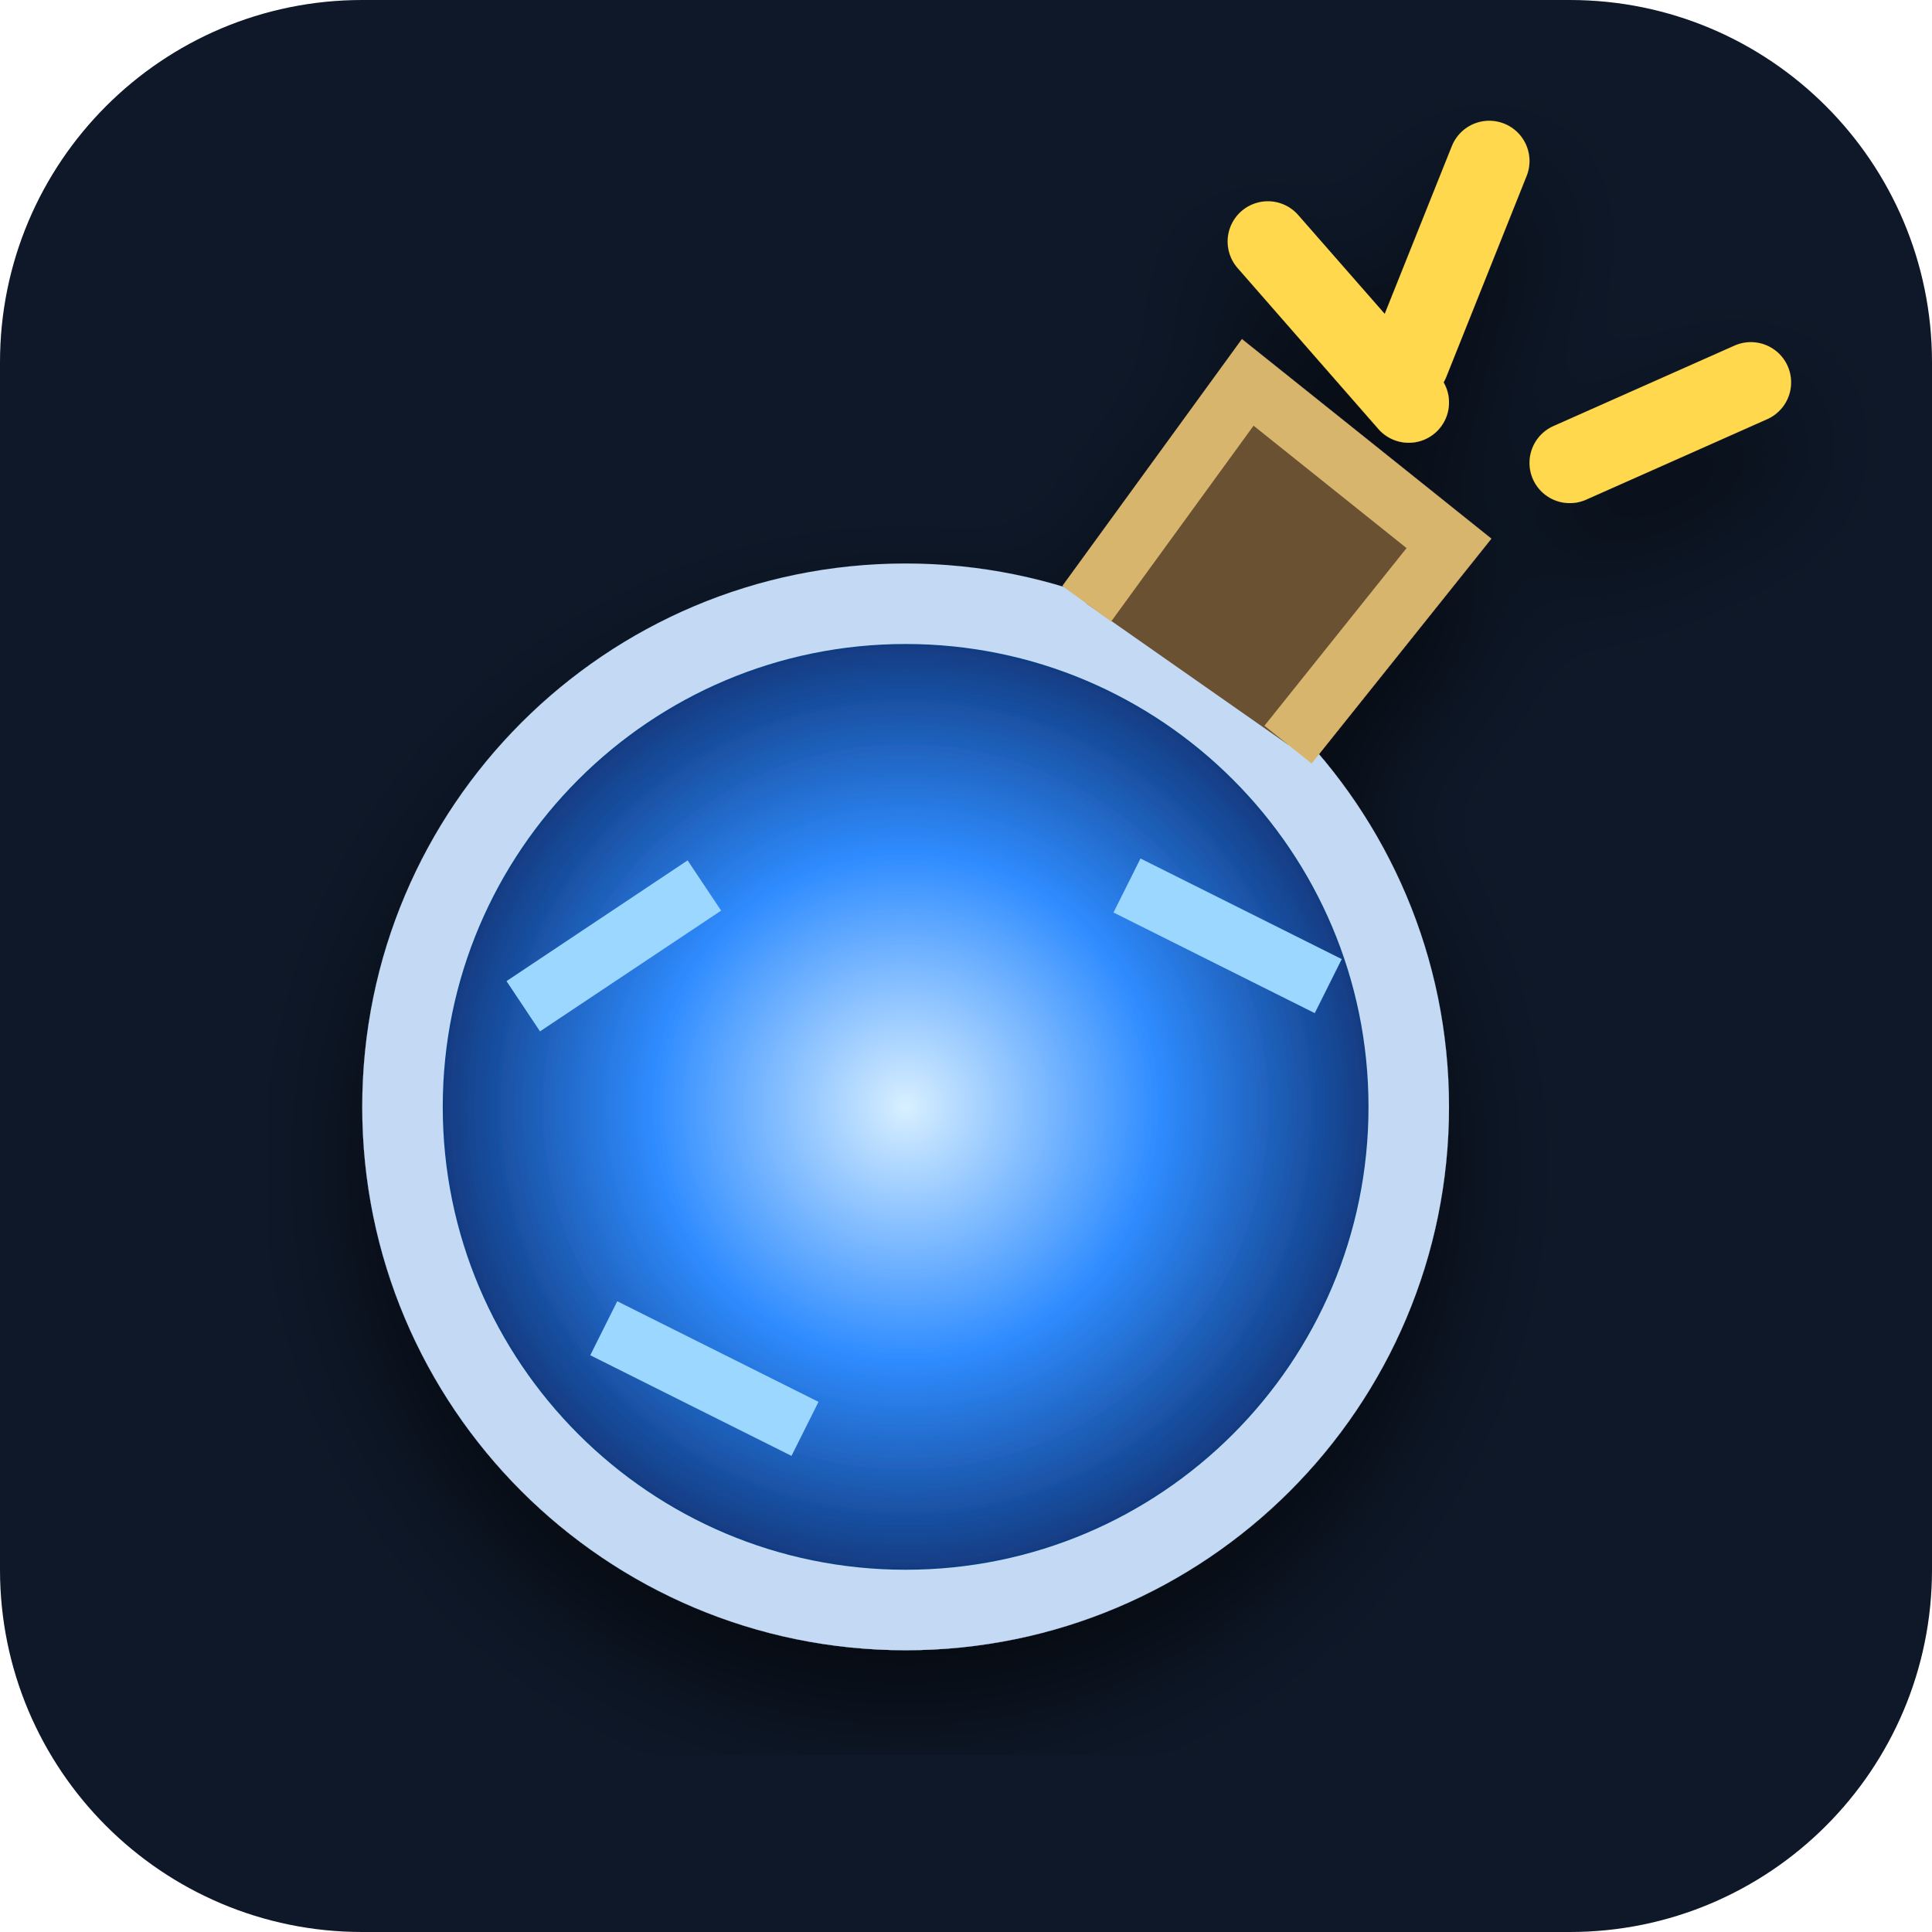
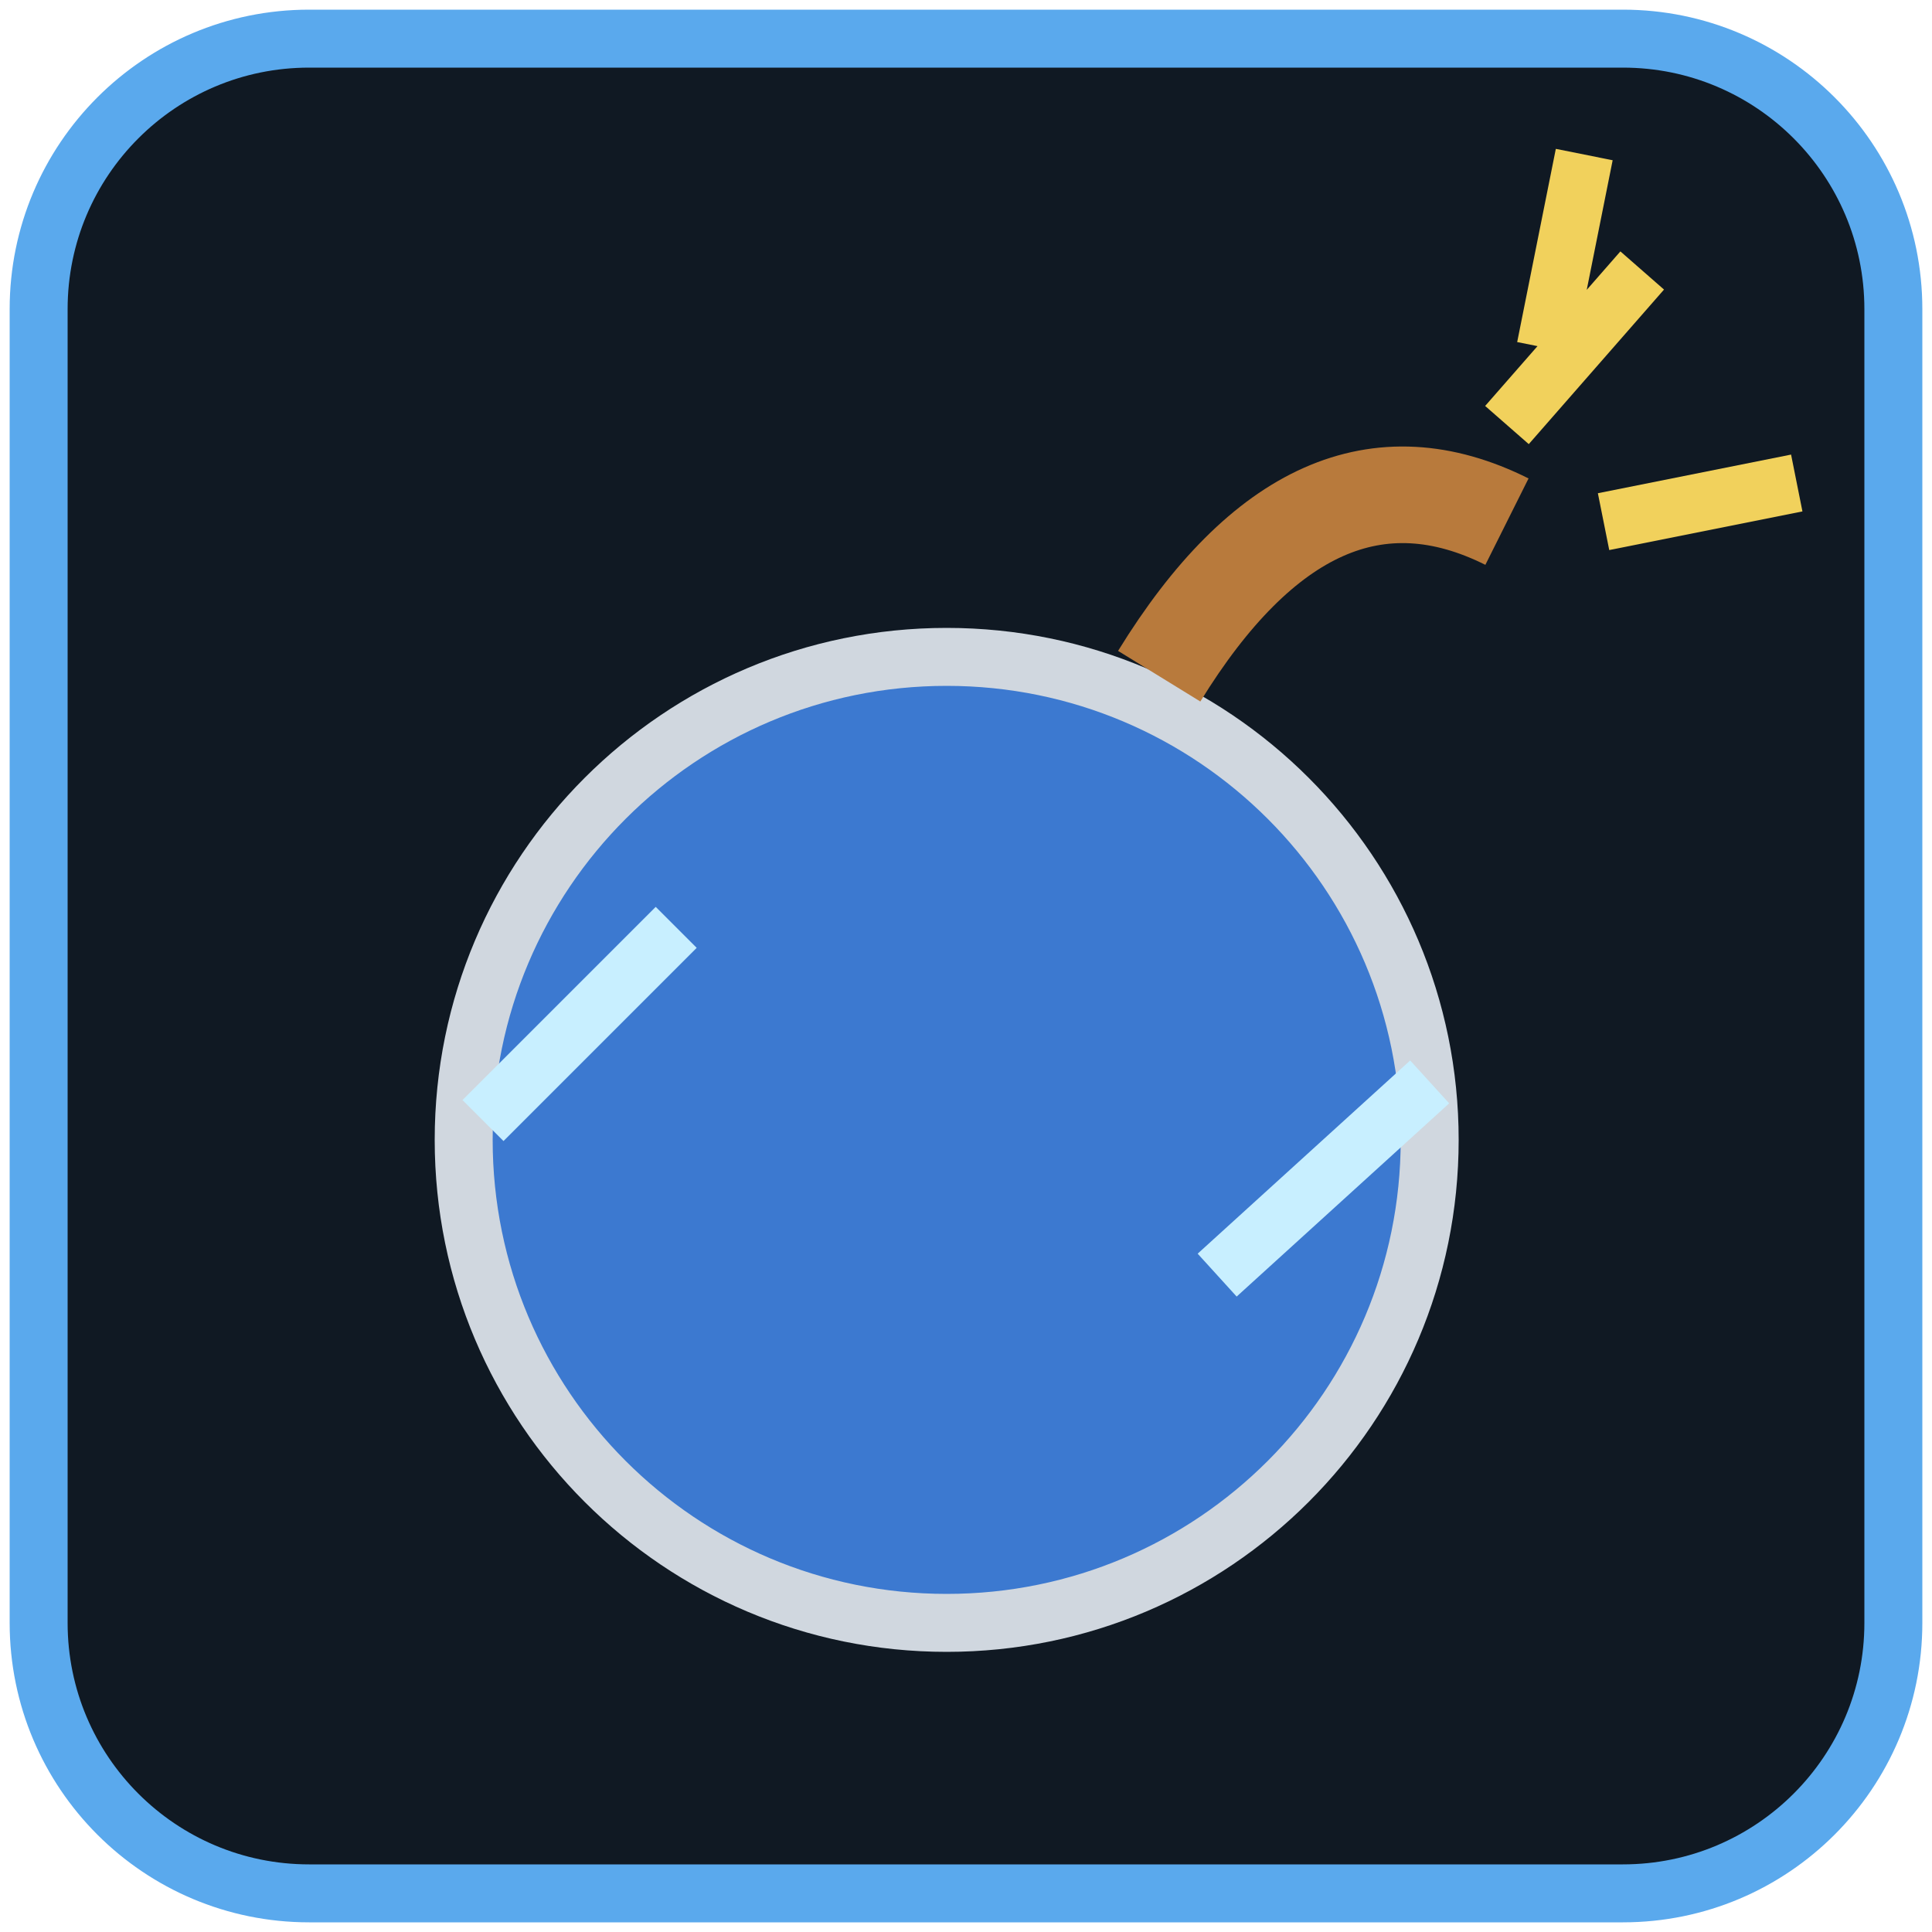
- <svg xmlns="http://www.w3.org/2000/svg" viewBox="0 0 96 96" role="img" aria-label="Bomba Atordoante">
+ <svg xmlns="http://www.w3.org/2000/svg" viewBox="0 0 100 100">
  <defs>
-     <radialGradient id="b">
-       <stop stop-color="#d8efff" />
-       <stop offset=".5" stop-color="#2f8cff" />
-       <stop offset="1" stop-color="#0b2b68" />
-     </radialGradient>
-     <filter id="s">
-       <feDropShadow dx="0" dy="3" stdDeviation="3" flood-opacity=".6" />
+     <filter id="g">
+       <feGaussianBlur stdDeviation="1.4" />
    </filter>
  </defs>
-   <rect width="96" height="96" rx="18" fill="#0e1828" />
-   <g filter="url(#s)">
-     <circle cx="45" cy="55" r="25" fill="url(#b)" stroke="#c3d9f4" stroke-width="4" />
-     <path d="M54 30l8-11 10 8-8 10" fill="#6a5133" stroke="#d7b56d" stroke-width="3" />
-     <path d="M70 18l4-10m4 15 9-4m-17 1-7-8" stroke="#ffd84d" stroke-width="4" stroke-linecap="round" />
-     <path d="M26 50l9-6m-5 22 10 5m16-27 10 5" stroke="#9bd7ff" stroke-width="3" />
-   </g>
+   <rect x="2" y="2" width="96" height="96" rx="14" fill="#101923" stroke="#5aa9ed" stroke-width="3" />
+   <circle cx="49" cy="59" r="25" fill="#3c79d0" stroke="#d0d7df" stroke-width="3" />
+   <path d="M60 35q8-13 18-8" fill="none" stroke="#b87a3c" stroke-width="5" />
+   <path d="M78 22l7-8m-2 13 10-2m-13-7 2-10" stroke="#f1d15c" stroke-width="3" />
+   <path d="M25 58l10-10m28 18 11-10" stroke="#c8efff" stroke-width="3" />
</svg>
